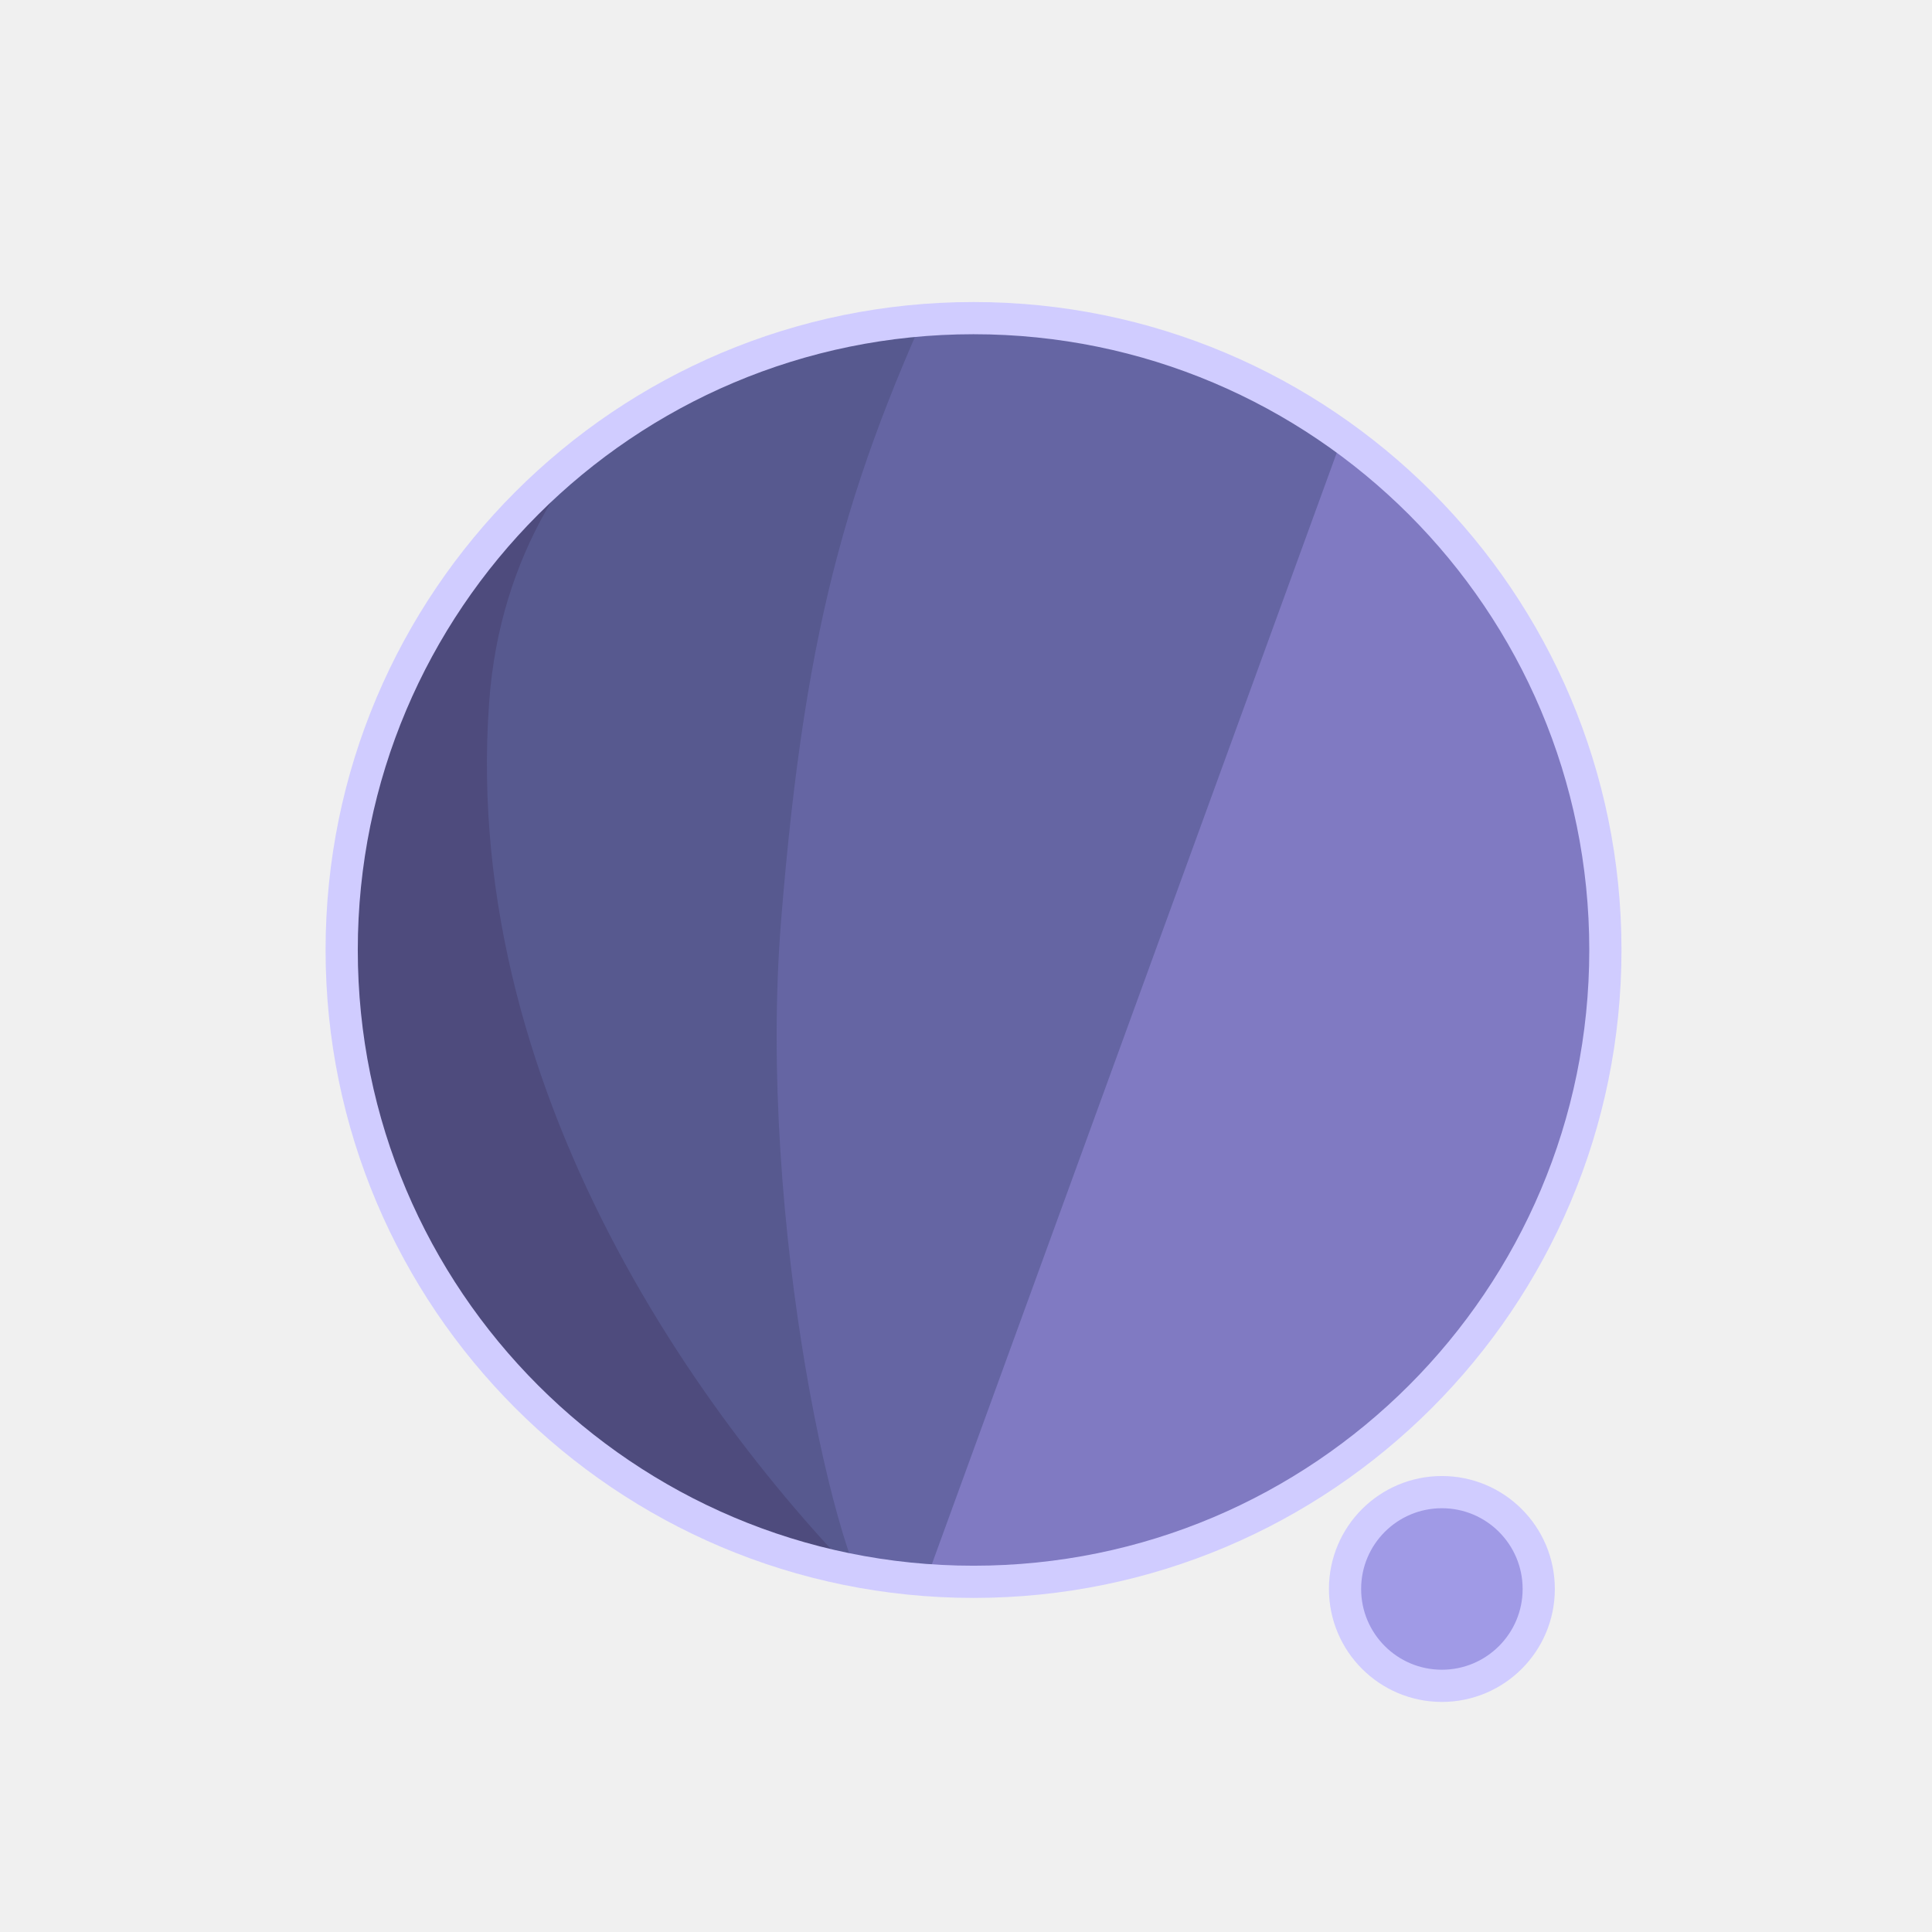
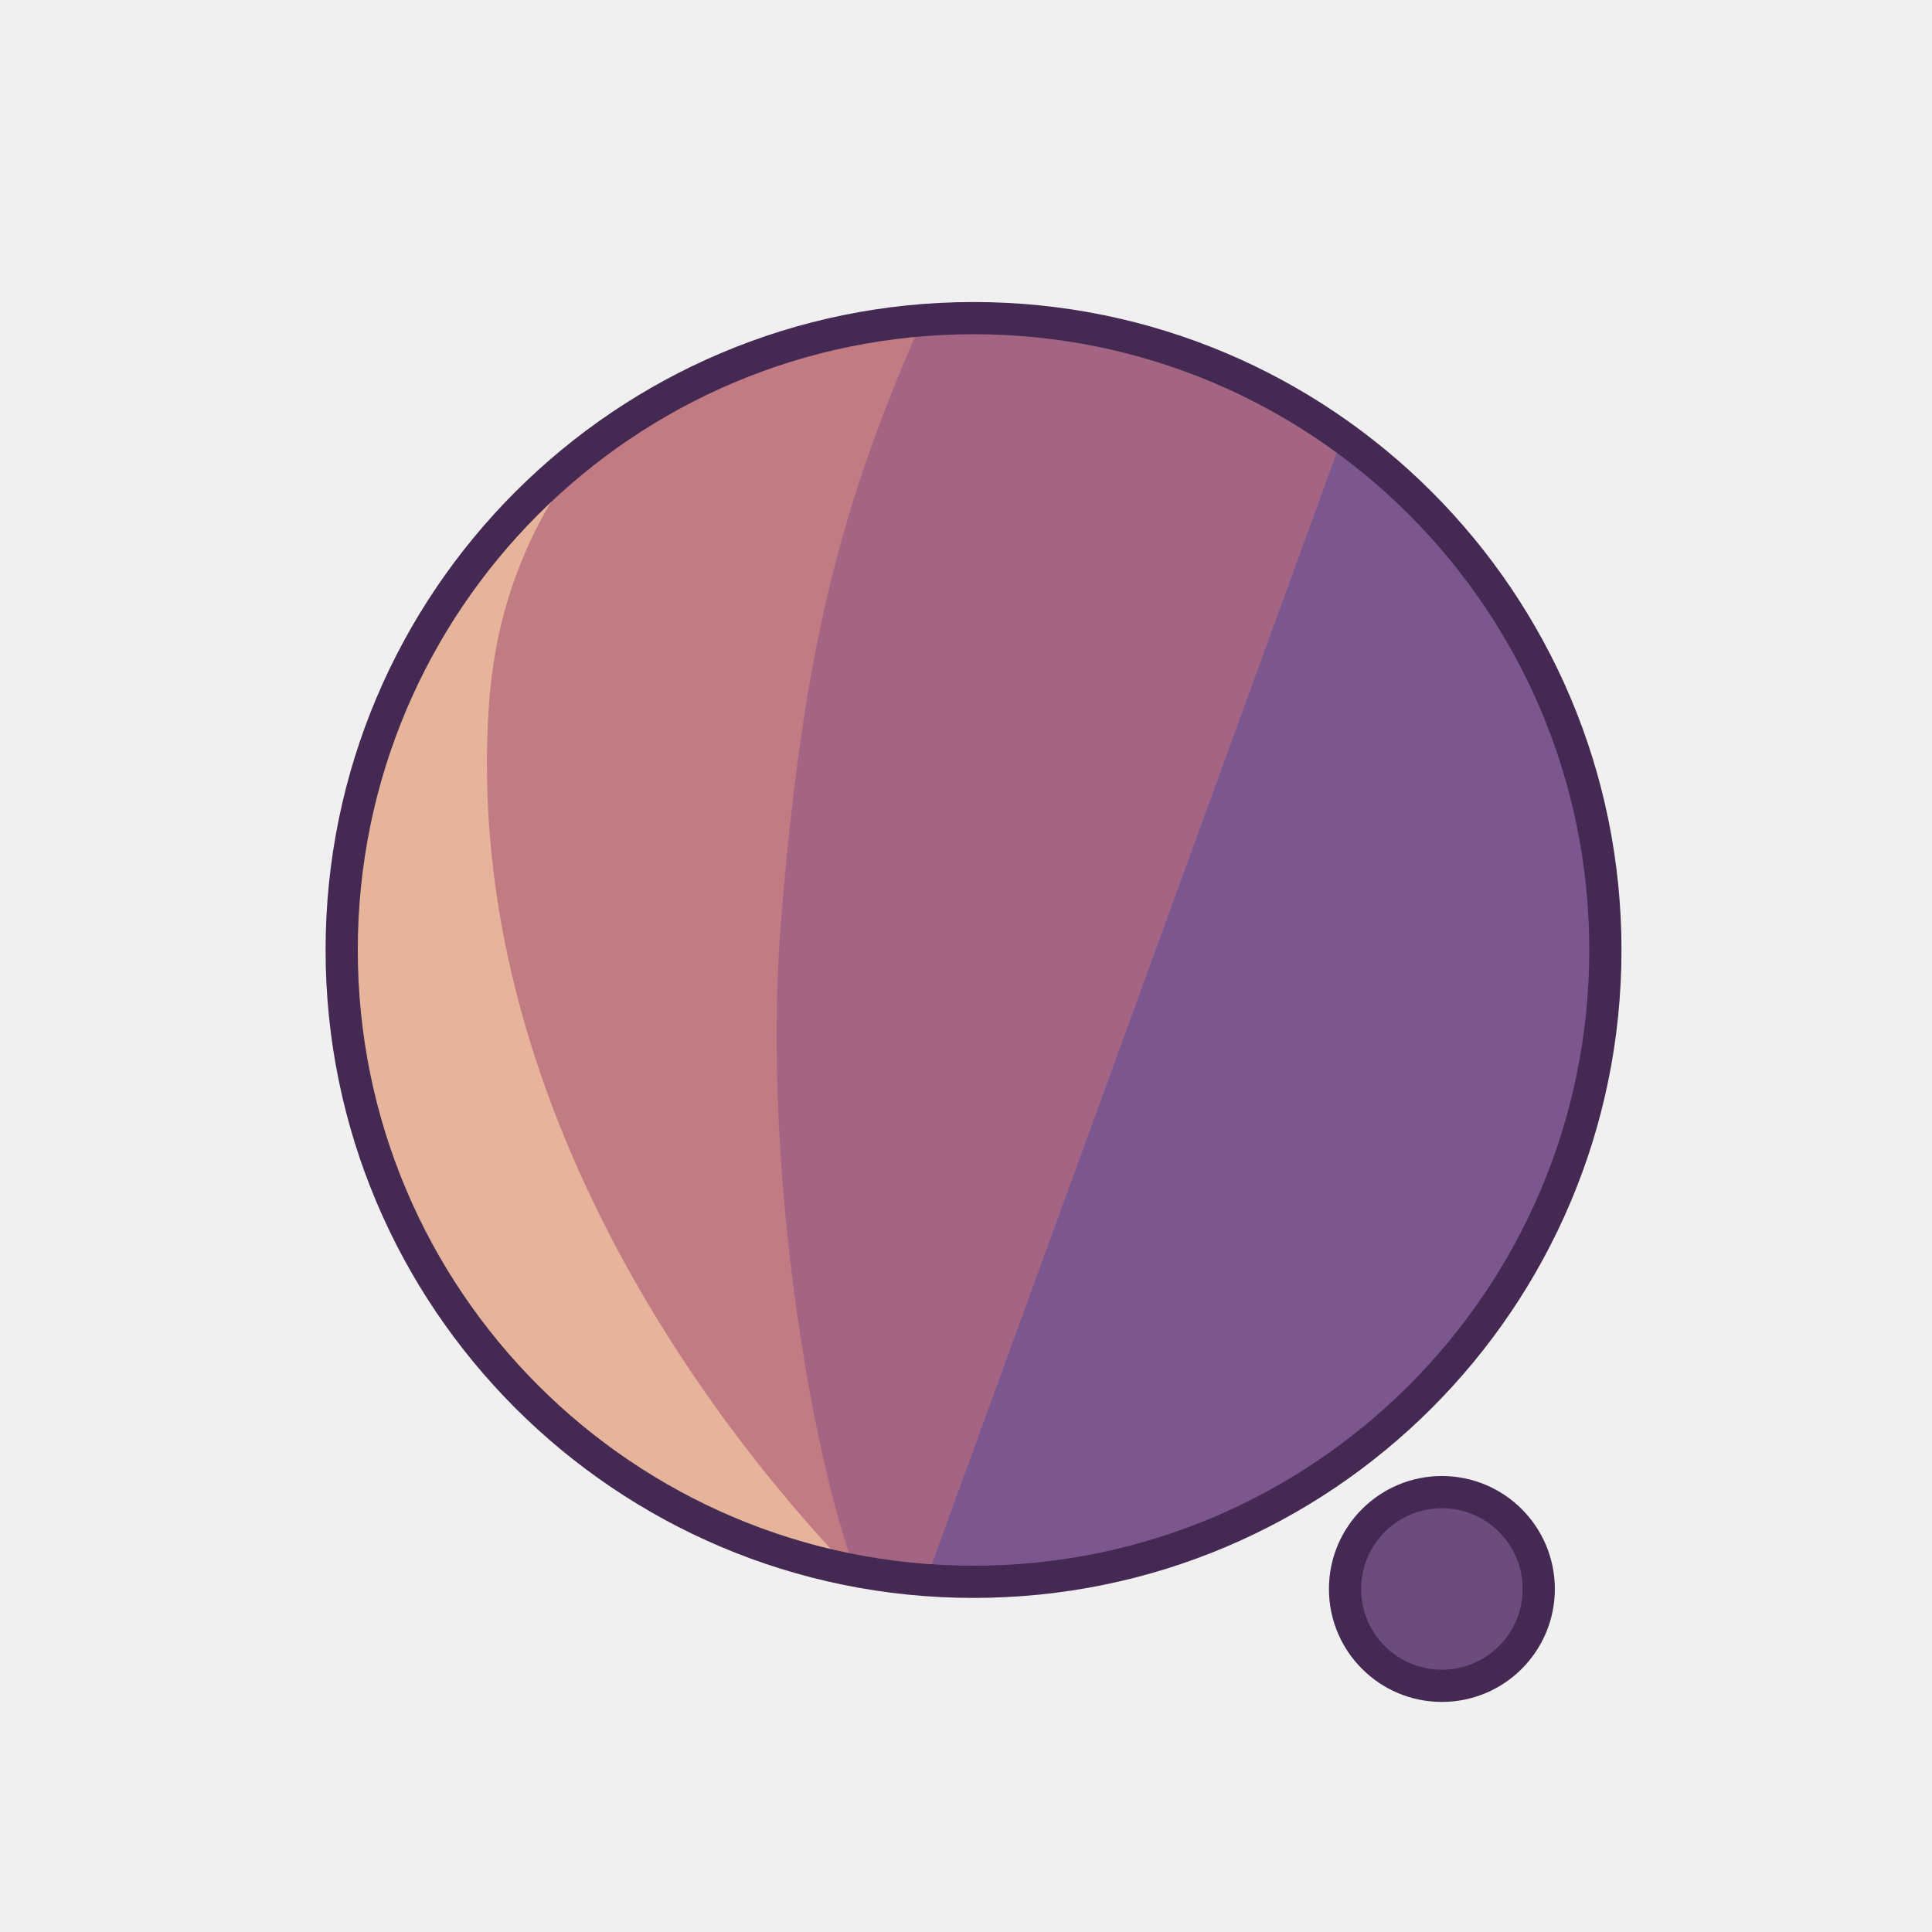
<svg xmlns="http://www.w3.org/2000/svg" width="300" height="300" viewBox="0 0 79.375 79.375" version="1.1" id="svg1">
  <defs id="defs1">
    <filter id="mask-powermask-path-effect5_inverse" style="color-interpolation-filters:sRGB" height="100" width="100" x="-50" y="-50">
      <feColorMatrix id="mask-powermask-path-effect5_primitive1" values="1" type="saturate" result="fbSourceGraphic" />
      <feColorMatrix id="mask-powermask-path-effect5_primitive2" values="-1 0 0 0 1 0 -1 0 0 1 0 0 -1 0 1 0 0 0 1 0 " in="fbSourceGraphic" />
    </filter>
    <clipPath clipPathUnits="userSpaceOnUse" id="clipPath1">
      <circle style="display:inline;fill:#000000;fill-opacity:1;stroke:none;stroke-width:0.214" id="circle3" cx="44.886" cy="38.249" r="22.842" />
    </clipPath>
    <clipPath clipPathUnits="userSpaceOnUse" id="clipPath3">
      <circle style="display:inline;opacity:1;fill:#000000;fill-opacity:1;stroke:none;stroke-width:2.646;stroke-dasharray:none;stroke-opacity:1" id="circle4" cx="39.235" cy="39.029" r="25.959" />
    </clipPath>
    <clipPath clipPathUnits="userSpaceOnUse" id="clipPath4">
      <circle style="display:inline;opacity:1;fill:#000000;fill-opacity:1;stroke:none;stroke-width:0.243" id="circle5" cx="39.997" cy="39.029" r="25.959" />
    </clipPath>
    <clipPath clipPathUnits="userSpaceOnUse" id="clipPath19">
      <g id="g20" style="display:inline">
        <circle style="display:inline;opacity:1;fill:#ffffff;fill-opacity:1;stroke:#000000;stroke-width:1.323;stroke-dasharray:none;stroke-opacity:1" id="circle20" cx="39.997" cy="39.029" r="25.959" />
        <path style="display:inline;fill:#ffffff;fill-opacity:1;stroke:none;stroke-width:1.323;stroke-linecap:round;stroke-linejoin:round;stroke-dasharray:none;stroke-opacity:1" d="M 40.972,71.749 65.107,9.074 51.262,8.513 29.654,71.374 Z" id="path20" />
      </g>
    </clipPath>
  </defs>
  <g id="layer1">
-     <circle style="display:inline;opacity:1;fill:#807AC2;fill-opacity:1;stroke:none;stroke-width:2.646;stroke-dasharray:none;stroke-opacity:1" id="path1" cx="39.997" cy="39.029" r="25.959" />
-     <circle style="display:inline;opacity:1;fill:#A09AE6;fill-opacity:1;stroke:#D0CCFF;stroke-width:1.323;stroke-linecap:round;stroke-linejoin:round;stroke-dasharray:none;stroke-opacity:1" id="path23" cx="59.239" cy="65.282" r="3.979" />
-     <path style="display:inline;opacity:1;fill:#6565A3;fill-opacity:1;stroke:none;stroke-width:2.646;stroke-linecap:round;stroke-linejoin:round;stroke-dasharray:none;stroke-opacity:1" d="M 14.114,8.183 56.981,12.942 37.387,66.729 7.337,66.366 Z" id="path4" clip-path="url(#clipPath4)" />
-     <path style="display:inline;opacity:1;fill:#57598F;fill-opacity:1;stroke:none;stroke-width:2.646;stroke-linecap:round;stroke-linejoin:round;stroke-dasharray:none;stroke-opacity:1" d="m 38.537,10.093 c -4.366,9.204 -6.195,15.177 -7.208,27.727 -0.992,12.295 2.307,27.137 4.048,28.492 L 8.159,69.099 11.655,10.117 Z" id="path8" clip-path="url(#clipPath3)" transform="translate(0.7619726)" />
-     <path style="display:inline;opacity:1;fill:#4E4B7D;fill-opacity:1;stroke:none;stroke-width:2.646;stroke-linecap:round;stroke-linejoin:round;stroke-dasharray:none;stroke-opacity:1" d="m 42.193,12.318 c -4.211,1.987 -14.039,6.189 -14.818,16.984 -1.049,14.531 8.417,27.086 14.901,33.188 l -22.177,3.33 -0.971,-51.47 z" id="path12" clip-path="url(#clipPath1)" transform="matrix(1.1365,0,0,1.1365,-11.01583,-4.44086)" />
+     <circle style="display:inline;opacity:1;fill:#7C578F;fill-opacity:1;stroke:none;stroke-width:2.646;stroke-dasharray:none;stroke-opacity:1" id="path1" cx="39.997" cy="39.029" r="25.959" />
+     <circle style="display:inline;opacity:1;fill:#6C4B7D;fill-opacity:1;stroke:#442952;stroke-width:1.323;stroke-linecap:round;stroke-linejoin:round;stroke-dasharray:none;stroke-opacity:1" id="path23" cx="59.239" cy="65.282" r="3.979" />
+     <path style="display:inline;opacity:1;fill:#A36583;fill-opacity:1;stroke:none;stroke-width:2.646;stroke-linecap:round;stroke-linejoin:round;stroke-dasharray:none;stroke-opacity:1" d="M 14.114,8.183 56.981,12.942 37.387,66.729 7.337,66.366 Z" id="path4" clip-path="url(#clipPath4)" />
+     <path style="display:inline;opacity:1;fill:#C27A83;fill-opacity:1;stroke:none;stroke-width:2.646;stroke-linecap:round;stroke-linejoin:round;stroke-dasharray:none;stroke-opacity:1" d="m 38.537,10.093 c -4.366,9.204 -6.195,15.177 -7.208,27.727 -0.992,12.295 2.307,27.137 4.048,28.492 L 8.159,69.099 11.655,10.117 Z" id="path8" clip-path="url(#clipPath3)" transform="translate(0.7619726)" />
+     <path style="display:inline;opacity:1;fill:#E6B49A;fill-opacity:1;stroke:none;stroke-width:2.646;stroke-linecap:round;stroke-linejoin:round;stroke-dasharray:none;stroke-opacity:1" d="m 42.193,12.318 c -4.211,1.987 -14.039,6.189 -14.818,16.984 -1.049,14.531 8.417,27.086 14.901,33.188 l -22.177,3.33 -0.971,-51.47 z" id="path12" clip-path="url(#clipPath1)" transform="matrix(1.1365,0,0,1.1365,-11.01583,-4.44086)" />
    <path style="display:inline;fill:none;stroke:#ffffff;stroke-width:5.292;stroke-linecap:round;stroke-linejoin:round;stroke-dasharray:none;stroke-opacity:1" d="M 56.155,14.893 37.161,67.307 c 0.345,-0.826 6.533,-17.661 9.644,-21.104 4.78,-5.292 13.008,-2.765 13.143,4.977 0.044,2.513 -1.431,15.998 -1.431,15.998" id="path2" clip-path="url(#clipPath19)" mask="none" />
-     <circle style="display:inline;opacity:1;fill:none;fill-opacity:0;stroke:#D0CCFF;stroke-width:1.323;stroke-dasharray:none;stroke-opacity:1" id="circle8" cx="39.997" cy="39.029" r="25.959" />
+     <circle style="display:inline;opacity:1;fill:none;fill-opacity:0;stroke:#442952;stroke-width:1.323;stroke-dasharray:none;stroke-opacity:1" id="circle8" cx="39.997" cy="39.029" r="25.959" />
  </g>
</svg>
